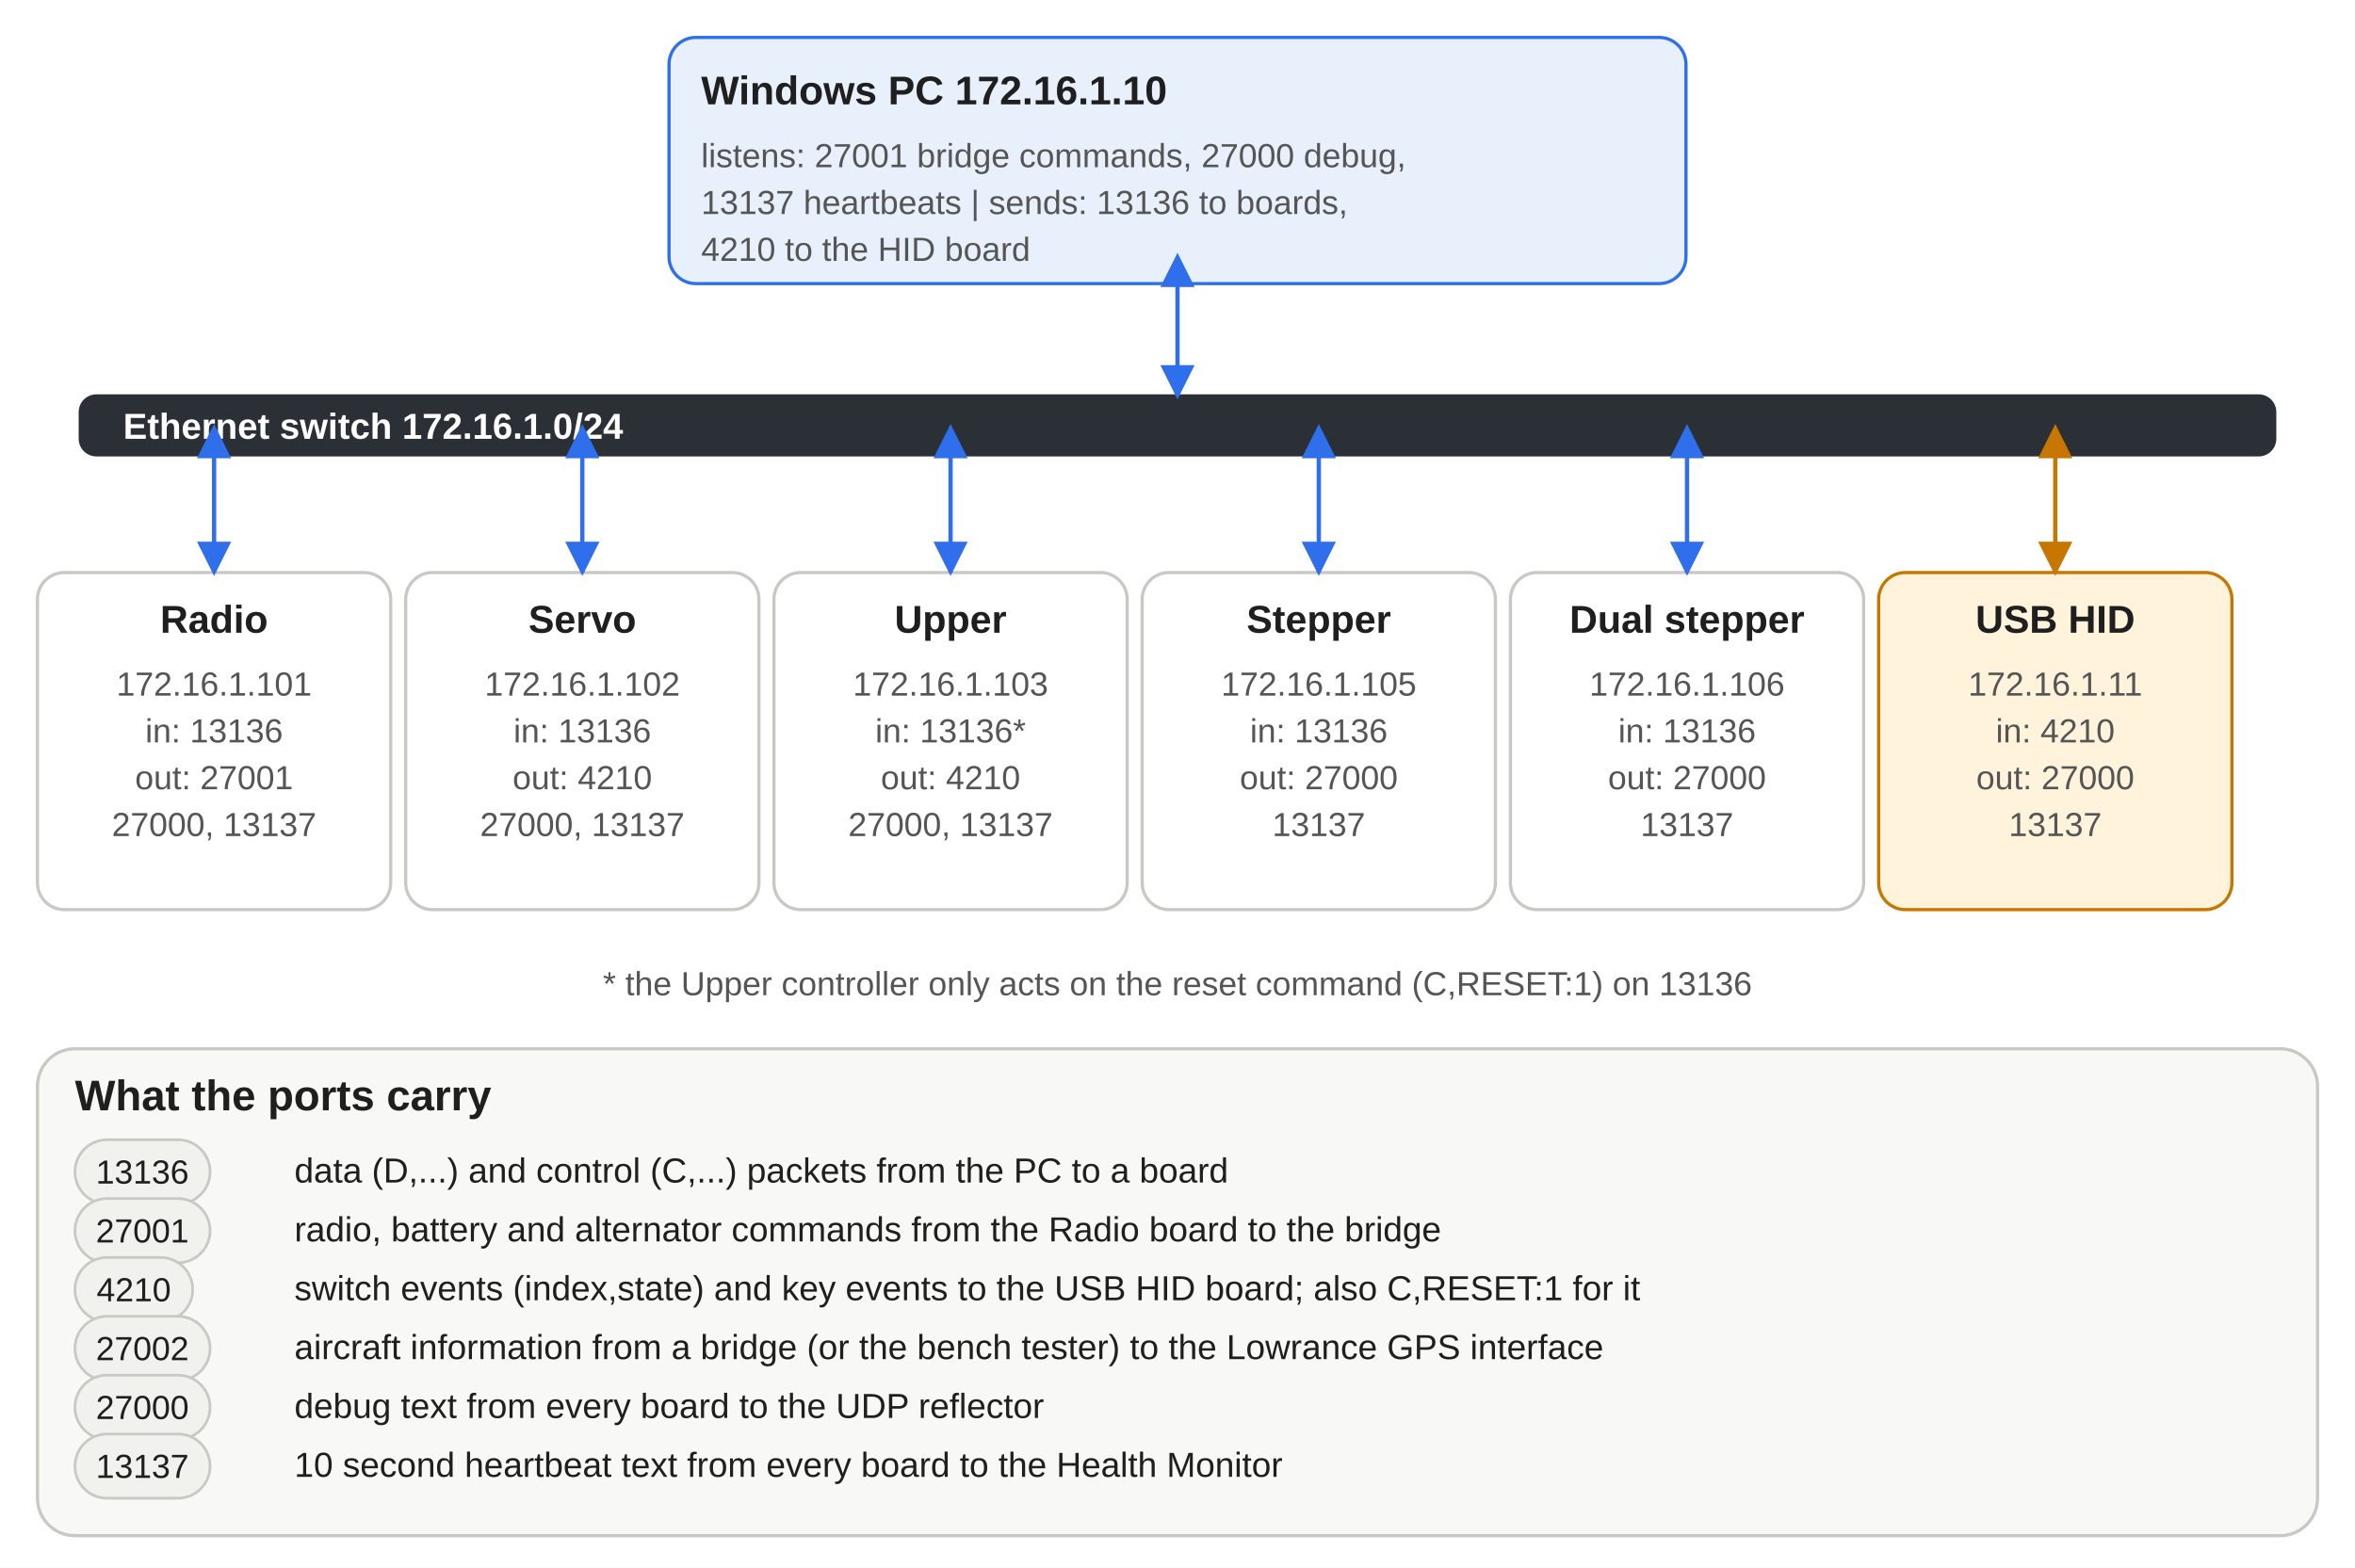
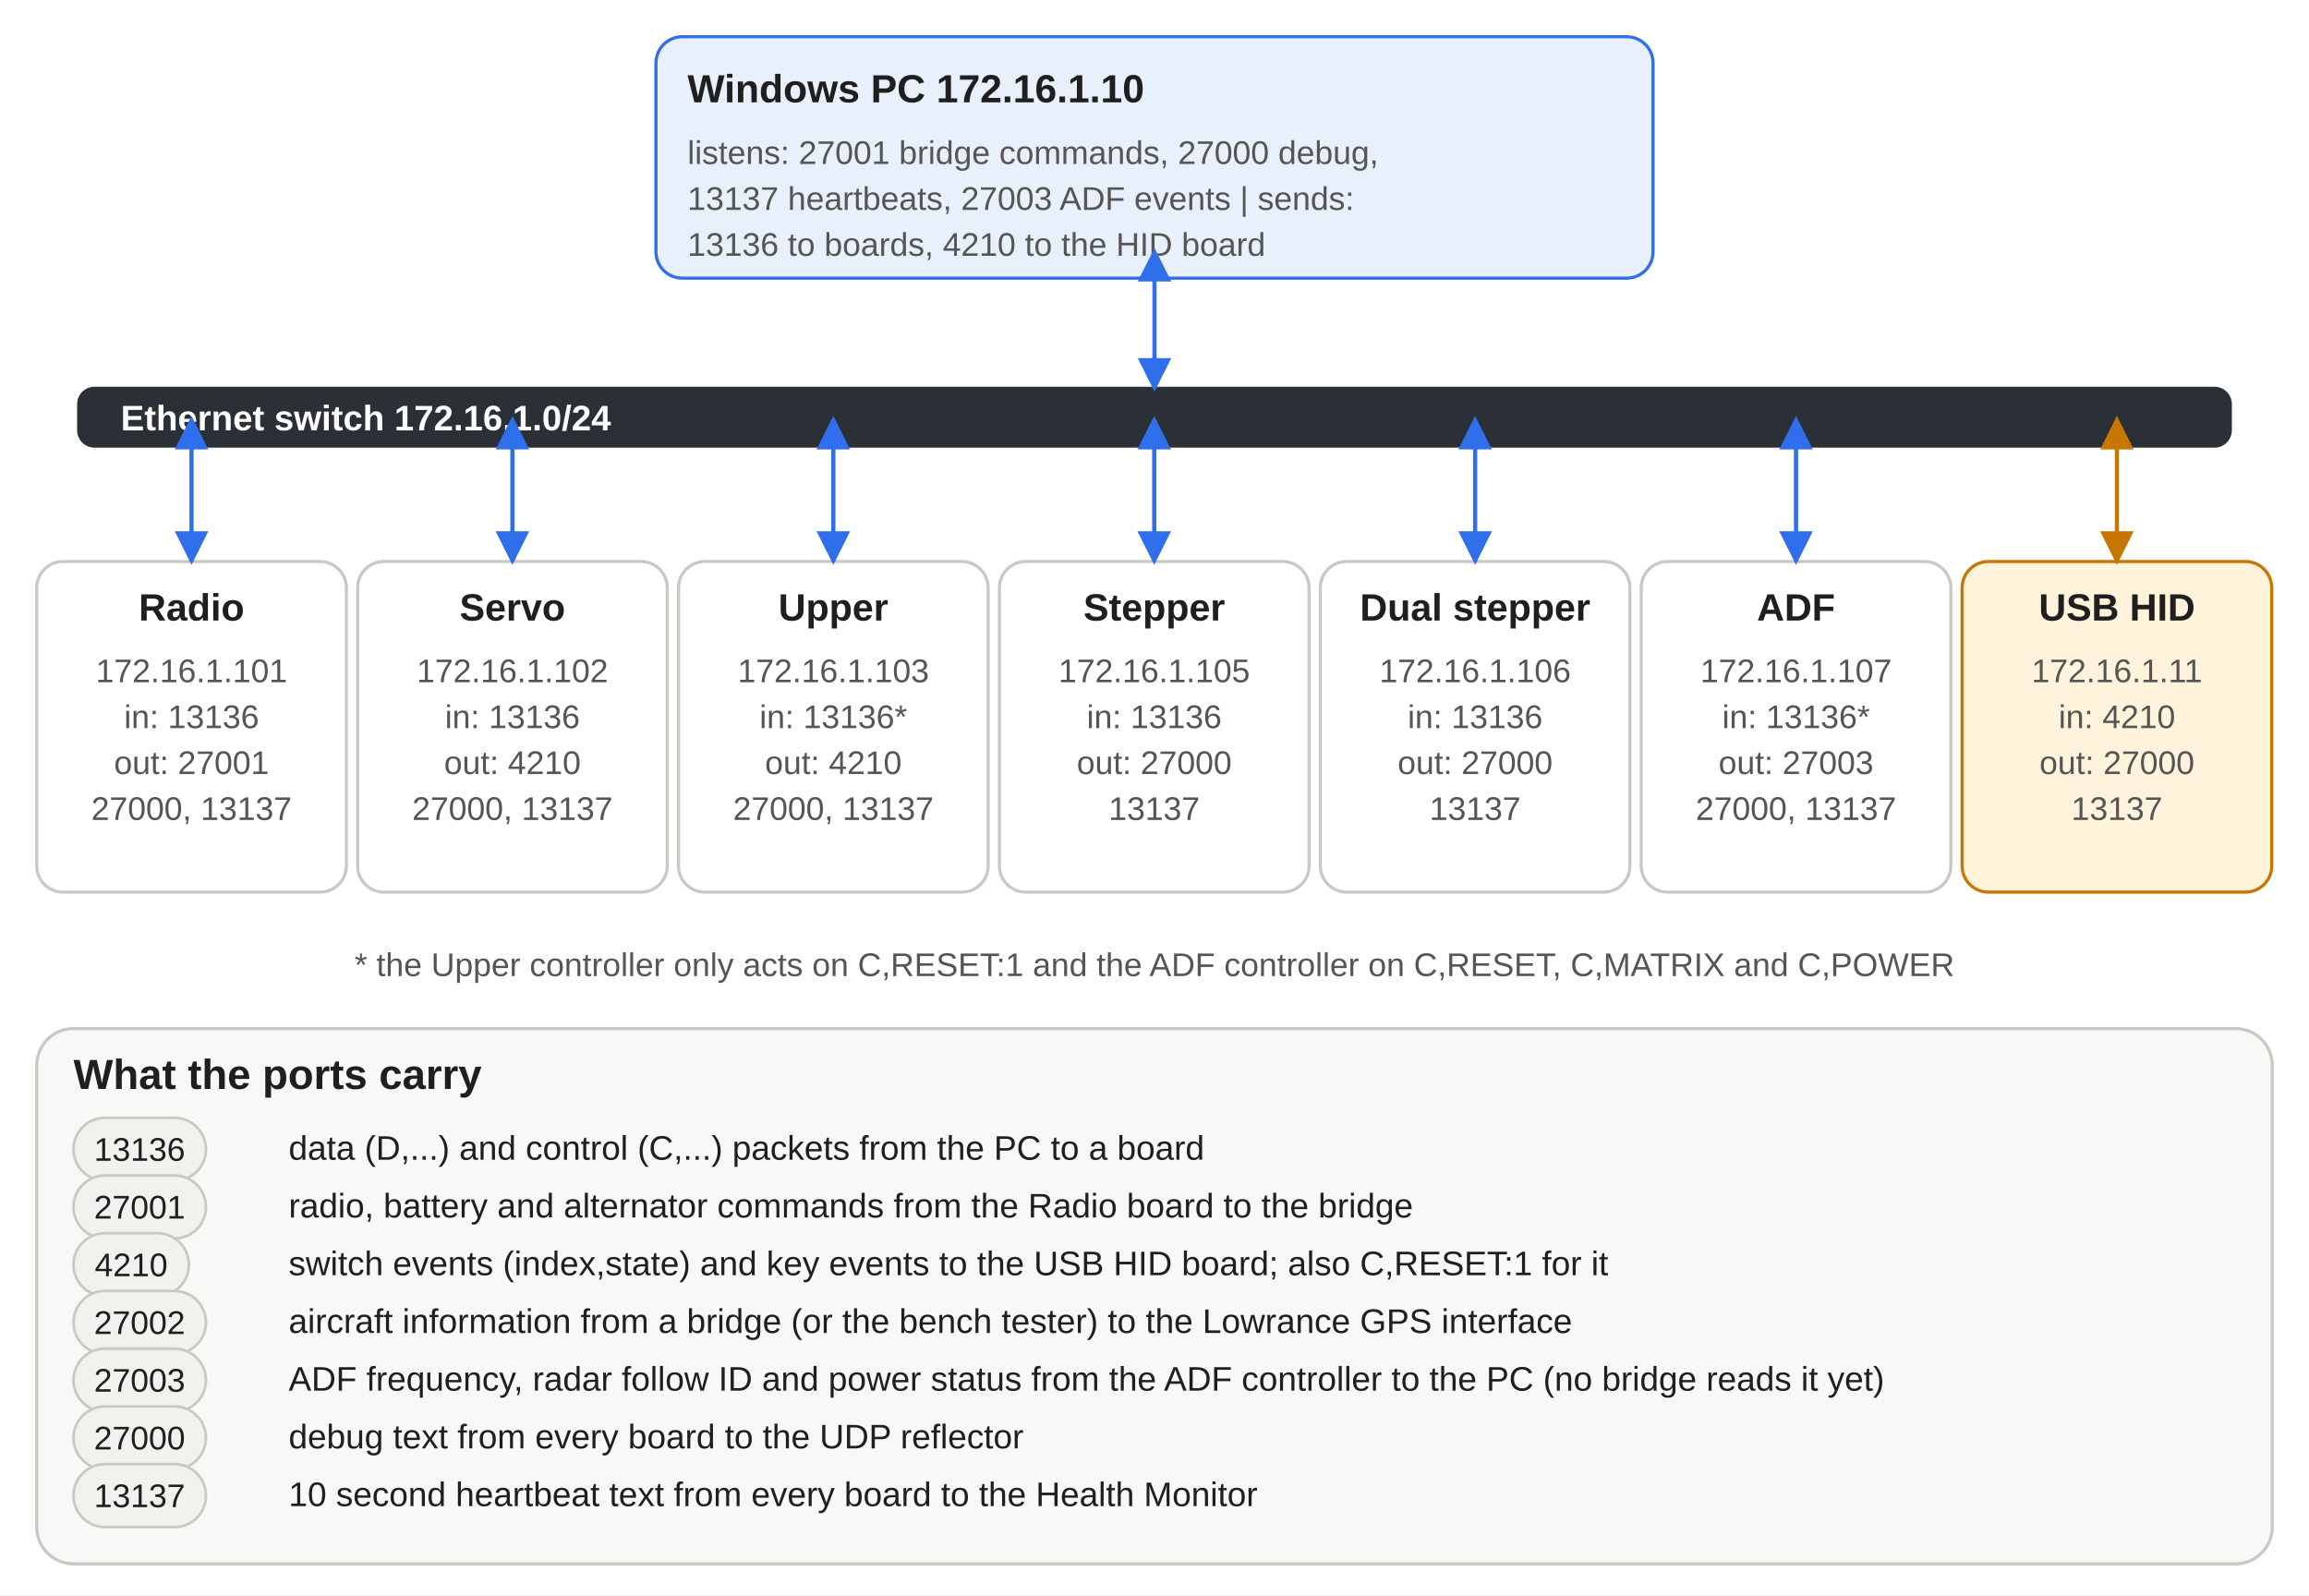
- <svg xmlns="http://www.w3.org/2000/svg" width="880" height="586" viewBox="0 0 880 586">
-   <rect width="880" height="586" fill="#FFFFFF" />
+ <svg xmlns="http://www.w3.org/2000/svg" width="880" height="608" viewBox="0 0 880 608">
+   <rect width="880" height="608" fill="#FFFFFF" />
  <defs>
    <marker id="ahC77700" viewBox="0 0 10 10" refX="9" refY="5" markerWidth="8" markerHeight="8" orient="auto">
      <path d="M 0 0 L 10 5 L 0 10 z" fill="#C77700" />
    </marker>
    <marker id="ahsC77700" viewBox="0 0 10 10" refX="1" refY="5" markerWidth="8" markerHeight="8" orient="auto-start-reverse">
      <path d="M 0 0 L 10 5 L 0 10 z" fill="#C77700" />
    </marker>
    <marker id="ah2F6FEB" viewBox="0 0 10 10" refX="9" refY="5" markerWidth="8" markerHeight="8" orient="auto">
      <path d="M 0 0 L 10 5 L 0 10 z" fill="#2F6FEB" />
    </marker>
    <marker id="ahs2F6FEB" viewBox="0 0 10 10" refX="1" refY="5" markerWidth="8" markerHeight="8" orient="auto-start-reverse">
      <path d="M 0 0 L 10 5 L 0 10 z" fill="#2F6FEB" />
    </marker>
  </defs>
  <rect x="250.0" y="14.0" width="380.0" height="92.0" rx="10" ry="10" fill="#E8F0FB" stroke="#2F6FEB" stroke-width="1.2" />
  <text x="262.0" y="39.0" font-family="Liberation Sans, Arial, Helvetica, sans-serif" font-size="15" font-weight="700" fill="#1F1F1F" text-anchor="start">Windows PC  172.16.1.10</text>
  <text x="262.0" y="62.5" font-family="Liberation Sans, Arial, Helvetica, sans-serif" font-size="12.5" font-weight="400" fill="#555555" text-anchor="start">listens: 27001 bridge commands, 27000 debug,</text>
-   <text x="262.0" y="80.0" font-family="Liberation Sans, Arial, Helvetica, sans-serif" font-size="12.5" font-weight="400" fill="#555555" text-anchor="start">13137 heartbeats  |  sends: 13136 to boards,</text>
-   <text x="262.0" y="97.5" font-family="Liberation Sans, Arial, Helvetica, sans-serif" font-size="12.5" font-weight="400" fill="#555555" text-anchor="start">4210 to the HID board</text>
+   <text x="262.0" y="80.0" font-family="Liberation Sans, Arial, Helvetica, sans-serif" font-size="12.5" font-weight="400" fill="#555555" text-anchor="start">13137 heartbeats, 27003 ADF events  |  sends:</text>
+   <text x="262.0" y="97.5" font-family="Liberation Sans, Arial, Helvetica, sans-serif" font-size="12.5" font-weight="400" fill="#555555" text-anchor="start">13136 to boards, 4210 to the HID board</text>
  <rect x="30.0" y="148.0" width="820.0" height="22.0" rx="6" ry="6" fill="#2B2F36" stroke="#2B2F36" stroke-width="1.2" />
  <text x="46.0" y="164.0" font-family="Liberation Sans, Arial, Helvetica, sans-serif" font-size="13.5" font-weight="700" fill="#FFFFFF" text-anchor="start">Ethernet switch  172.16.1.0/24</text>
  <path d="M 440.0 106.0 L 440.0 148.0" fill="none" stroke="#2F6FEB" stroke-width="1.6" marker-end="url(#ah2F6FEB)" marker-start="url(#ahs2F6FEB)" />
-   <rect x="14.0" y="214.0" width="132.0" height="126.0" rx="10" ry="10" fill="#FFFFFF" stroke="#C9C9C4" stroke-width="1.2" />
-   <text x="80.0" y="236.5" font-family="Liberation Sans, Arial, Helvetica, sans-serif" font-size="14.5" font-weight="700" fill="#1F1F1F" text-anchor="middle">Radio</text>
-   <text x="80.0" y="260.0" font-family="Liberation Sans, Arial, Helvetica, sans-serif" font-size="12.5" font-weight="400" fill="#555555" text-anchor="middle">172.16.1.101</text>
-   <text x="80.0" y="277.5" font-family="Liberation Sans, Arial, Helvetica, sans-serif" font-size="12.5" font-weight="400" fill="#555555" text-anchor="middle">in: 13136</text>
-   <text x="80.0" y="295.0" font-family="Liberation Sans, Arial, Helvetica, sans-serif" font-size="12.5" font-weight="400" fill="#555555" text-anchor="middle">out: 27001</text>
-   <text x="80.0" y="312.5" font-family="Liberation Sans, Arial, Helvetica, sans-serif" font-size="12.5" font-weight="400" fill="#555555" text-anchor="middle">27000, 13137</text>
-   <path d="M 80.0 170.0 L 80.0 214.0" fill="none" stroke="#2F6FEB" stroke-width="1.6" marker-end="url(#ah2F6FEB)" marker-start="url(#ahs2F6FEB)" />
-   <rect x="151.6" y="214.0" width="132.0" height="126.0" rx="10" ry="10" fill="#FFFFFF" stroke="#C9C9C4" stroke-width="1.2" />
-   <text x="217.6" y="236.5" font-family="Liberation Sans, Arial, Helvetica, sans-serif" font-size="14.5" font-weight="700" fill="#1F1F1F" text-anchor="middle">Servo</text>
-   <text x="217.6" y="260.0" font-family="Liberation Sans, Arial, Helvetica, sans-serif" font-size="12.5" font-weight="400" fill="#555555" text-anchor="middle">172.16.1.102</text>
-   <text x="217.6" y="277.5" font-family="Liberation Sans, Arial, Helvetica, sans-serif" font-size="12.5" font-weight="400" fill="#555555" text-anchor="middle">in: 13136</text>
-   <text x="217.6" y="295.0" font-family="Liberation Sans, Arial, Helvetica, sans-serif" font-size="12.5" font-weight="400" fill="#555555" text-anchor="middle">out: 4210</text>
-   <text x="217.6" y="312.5" font-family="Liberation Sans, Arial, Helvetica, sans-serif" font-size="12.5" font-weight="400" fill="#555555" text-anchor="middle">27000, 13137</text>
-   <path d="M 217.6 170.0 L 217.6 214.0" fill="none" stroke="#2F6FEB" stroke-width="1.6" marker-end="url(#ah2F6FEB)" marker-start="url(#ahs2F6FEB)" />
-   <rect x="289.2" y="214.0" width="132.0" height="126.0" rx="10" ry="10" fill="#FFFFFF" stroke="#C9C9C4" stroke-width="1.2" />
-   <text x="355.2" y="236.5" font-family="Liberation Sans, Arial, Helvetica, sans-serif" font-size="14.5" font-weight="700" fill="#1F1F1F" text-anchor="middle">Upper</text>
-   <text x="355.2" y="260.0" font-family="Liberation Sans, Arial, Helvetica, sans-serif" font-size="12.5" font-weight="400" fill="#555555" text-anchor="middle">172.16.1.103</text>
-   <text x="355.2" y="277.5" font-family="Liberation Sans, Arial, Helvetica, sans-serif" font-size="12.5" font-weight="400" fill="#555555" text-anchor="middle">in: 13136*</text>
-   <text x="355.2" y="295.0" font-family="Liberation Sans, Arial, Helvetica, sans-serif" font-size="12.5" font-weight="400" fill="#555555" text-anchor="middle">out: 4210</text>
-   <text x="355.2" y="312.5" font-family="Liberation Sans, Arial, Helvetica, sans-serif" font-size="12.5" font-weight="400" fill="#555555" text-anchor="middle">27000, 13137</text>
-   <path d="M 355.2 170.0 L 355.2 214.0" fill="none" stroke="#2F6FEB" stroke-width="1.6" marker-end="url(#ah2F6FEB)" marker-start="url(#ahs2F6FEB)" />
-   <rect x="426.8" y="214.0" width="132.0" height="126.0" rx="10" ry="10" fill="#FFFFFF" stroke="#C9C9C4" stroke-width="1.2" />
-   <text x="492.8" y="236.5" font-family="Liberation Sans, Arial, Helvetica, sans-serif" font-size="14.5" font-weight="700" fill="#1F1F1F" text-anchor="middle">Stepper</text>
-   <text x="492.8" y="260.0" font-family="Liberation Sans, Arial, Helvetica, sans-serif" font-size="12.5" font-weight="400" fill="#555555" text-anchor="middle">172.16.1.105</text>
-   <text x="492.8" y="277.5" font-family="Liberation Sans, Arial, Helvetica, sans-serif" font-size="12.5" font-weight="400" fill="#555555" text-anchor="middle">in: 13136</text>
-   <text x="492.8" y="295.0" font-family="Liberation Sans, Arial, Helvetica, sans-serif" font-size="12.5" font-weight="400" fill="#555555" text-anchor="middle">out: 27000</text>
-   <text x="492.8" y="312.5" font-family="Liberation Sans, Arial, Helvetica, sans-serif" font-size="12.5" font-weight="400" fill="#555555" text-anchor="middle">13137</text>
-   <path d="M 492.8 170.0 L 492.8 214.0" fill="none" stroke="#2F6FEB" stroke-width="1.6" marker-end="url(#ah2F6FEB)" marker-start="url(#ahs2F6FEB)" />
-   <rect x="564.4" y="214.0" width="132.0" height="126.0" rx="10" ry="10" fill="#FFFFFF" stroke="#C9C9C4" stroke-width="1.2" />
-   <text x="630.4" y="236.5" font-family="Liberation Sans, Arial, Helvetica, sans-serif" font-size="14.5" font-weight="700" fill="#1F1F1F" text-anchor="middle">Dual stepper</text>
-   <text x="630.4" y="260.0" font-family="Liberation Sans, Arial, Helvetica, sans-serif" font-size="12.5" font-weight="400" fill="#555555" text-anchor="middle">172.16.1.106</text>
-   <text x="630.4" y="277.5" font-family="Liberation Sans, Arial, Helvetica, sans-serif" font-size="12.5" font-weight="400" fill="#555555" text-anchor="middle">in: 13136</text>
-   <text x="630.4" y="295.0" font-family="Liberation Sans, Arial, Helvetica, sans-serif" font-size="12.5" font-weight="400" fill="#555555" text-anchor="middle">out: 27000</text>
-   <text x="630.4" y="312.5" font-family="Liberation Sans, Arial, Helvetica, sans-serif" font-size="12.5" font-weight="400" fill="#555555" text-anchor="middle">13137</text>
-   <path d="M 630.4 170.0 L 630.4 214.0" fill="none" stroke="#2F6FEB" stroke-width="1.6" marker-end="url(#ah2F6FEB)" marker-start="url(#ahs2F6FEB)" />
-   <rect x="702.0" y="214.0" width="132.0" height="126.0" rx="10" ry="10" fill="#FFF3DC" stroke="#C77700" stroke-width="1.2" />
-   <text x="768.0" y="236.5" font-family="Liberation Sans, Arial, Helvetica, sans-serif" font-size="14.5" font-weight="700" fill="#1F1F1F" text-anchor="middle">USB HID</text>
-   <text x="768.0" y="260.0" font-family="Liberation Sans, Arial, Helvetica, sans-serif" font-size="12.5" font-weight="400" fill="#555555" text-anchor="middle">172.16.1.11</text>
-   <text x="768.0" y="277.5" font-family="Liberation Sans, Arial, Helvetica, sans-serif" font-size="12.5" font-weight="400" fill="#555555" text-anchor="middle">in: 4210</text>
-   <text x="768.0" y="295.0" font-family="Liberation Sans, Arial, Helvetica, sans-serif" font-size="12.5" font-weight="400" fill="#555555" text-anchor="middle">out: 27000</text>
-   <text x="768.0" y="312.5" font-family="Liberation Sans, Arial, Helvetica, sans-serif" font-size="12.5" font-weight="400" fill="#555555" text-anchor="middle">13137</text>
-   <path d="M 768.0 170.0 L 768.0 214.0" fill="none" stroke="#C77700" stroke-width="1.6" marker-end="url(#ahC77700)" marker-start="url(#ahsC77700)" />
-   <text x="440.0" y="372.0" font-family="Liberation Sans, Arial, Helvetica, sans-serif" font-size="12.5" font-weight="400" fill="#555555" text-anchor="middle">* the Upper controller only acts on the reset command (C,RESET:1) on 13136</text>
-   <rect x="14.0" y="392.0" width="852.0" height="182.0" rx="14" ry="14" fill="#F1F1EE" fill-opacity="0.55" stroke="#C9C9C4" stroke-width="1.2" />
+   <rect x="14.0" y="214.0" width="118.0" height="126.0" rx="10" ry="10" fill="#FFFFFF" stroke="#C9C9C4" stroke-width="1.2" />
+   <text x="73.0" y="236.5" font-family="Liberation Sans, Arial, Helvetica, sans-serif" font-size="14.5" font-weight="700" fill="#1F1F1F" text-anchor="middle">Radio</text>
+   <text x="73.0" y="260.0" font-family="Liberation Sans, Arial, Helvetica, sans-serif" font-size="12.5" font-weight="400" fill="#555555" text-anchor="middle">172.16.1.101</text>
+   <text x="73.0" y="277.5" font-family="Liberation Sans, Arial, Helvetica, sans-serif" font-size="12.5" font-weight="400" fill="#555555" text-anchor="middle">in: 13136</text>
+   <text x="73.0" y="295.0" font-family="Liberation Sans, Arial, Helvetica, sans-serif" font-size="12.5" font-weight="400" fill="#555555" text-anchor="middle">out: 27001</text>
+   <text x="73.0" y="312.5" font-family="Liberation Sans, Arial, Helvetica, sans-serif" font-size="12.5" font-weight="400" fill="#555555" text-anchor="middle">27000, 13137</text>
+   <path d="M 73.0 170.0 L 73.0 214.0" fill="none" stroke="#2F6FEB" stroke-width="1.6" marker-end="url(#ah2F6FEB)" marker-start="url(#ahs2F6FEB)" />
+   <rect x="136.3" y="214.0" width="118.0" height="126.0" rx="10" ry="10" fill="#FFFFFF" stroke="#C9C9C4" stroke-width="1.2" />
+   <text x="195.3" y="236.5" font-family="Liberation Sans, Arial, Helvetica, sans-serif" font-size="14.5" font-weight="700" fill="#1F1F1F" text-anchor="middle">Servo</text>
+   <text x="195.3" y="260.0" font-family="Liberation Sans, Arial, Helvetica, sans-serif" font-size="12.5" font-weight="400" fill="#555555" text-anchor="middle">172.16.1.102</text>
+   <text x="195.3" y="277.5" font-family="Liberation Sans, Arial, Helvetica, sans-serif" font-size="12.5" font-weight="400" fill="#555555" text-anchor="middle">in: 13136</text>
+   <text x="195.3" y="295.0" font-family="Liberation Sans, Arial, Helvetica, sans-serif" font-size="12.5" font-weight="400" fill="#555555" text-anchor="middle">out: 4210</text>
+   <text x="195.3" y="312.5" font-family="Liberation Sans, Arial, Helvetica, sans-serif" font-size="12.5" font-weight="400" fill="#555555" text-anchor="middle">27000, 13137</text>
+   <path d="M 195.3 170.0 L 195.3 214.0" fill="none" stroke="#2F6FEB" stroke-width="1.6" marker-end="url(#ah2F6FEB)" marker-start="url(#ahs2F6FEB)" />
+   <rect x="258.6" y="214.0" width="118.0" height="126.0" rx="10" ry="10" fill="#FFFFFF" stroke="#C9C9C4" stroke-width="1.2" />
+   <text x="317.6" y="236.5" font-family="Liberation Sans, Arial, Helvetica, sans-serif" font-size="14.5" font-weight="700" fill="#1F1F1F" text-anchor="middle">Upper</text>
+   <text x="317.6" y="260.0" font-family="Liberation Sans, Arial, Helvetica, sans-serif" font-size="12.5" font-weight="400" fill="#555555" text-anchor="middle">172.16.1.103</text>
+   <text x="317.6" y="277.5" font-family="Liberation Sans, Arial, Helvetica, sans-serif" font-size="12.5" font-weight="400" fill="#555555" text-anchor="middle">in: 13136*</text>
+   <text x="317.6" y="295.0" font-family="Liberation Sans, Arial, Helvetica, sans-serif" font-size="12.5" font-weight="400" fill="#555555" text-anchor="middle">out: 4210</text>
+   <text x="317.6" y="312.5" font-family="Liberation Sans, Arial, Helvetica, sans-serif" font-size="12.5" font-weight="400" fill="#555555" text-anchor="middle">27000, 13137</text>
+   <path d="M 317.6 170.0 L 317.6 214.0" fill="none" stroke="#2F6FEB" stroke-width="1.6" marker-end="url(#ah2F6FEB)" marker-start="url(#ahs2F6FEB)" />
+   <rect x="380.9" y="214.0" width="118.0" height="126.0" rx="10" ry="10" fill="#FFFFFF" stroke="#C9C9C4" stroke-width="1.2" />
+   <text x="439.9" y="236.5" font-family="Liberation Sans, Arial, Helvetica, sans-serif" font-size="14.5" font-weight="700" fill="#1F1F1F" text-anchor="middle">Stepper</text>
+   <text x="439.9" y="260.0" font-family="Liberation Sans, Arial, Helvetica, sans-serif" font-size="12.5" font-weight="400" fill="#555555" text-anchor="middle">172.16.1.105</text>
+   <text x="439.9" y="277.5" font-family="Liberation Sans, Arial, Helvetica, sans-serif" font-size="12.5" font-weight="400" fill="#555555" text-anchor="middle">in: 13136</text>
+   <text x="439.9" y="295.0" font-family="Liberation Sans, Arial, Helvetica, sans-serif" font-size="12.5" font-weight="400" fill="#555555" text-anchor="middle">out: 27000</text>
+   <text x="439.9" y="312.5" font-family="Liberation Sans, Arial, Helvetica, sans-serif" font-size="12.5" font-weight="400" fill="#555555" text-anchor="middle">13137</text>
+   <path d="M 439.9 170.0 L 439.9 214.0" fill="none" stroke="#2F6FEB" stroke-width="1.6" marker-end="url(#ah2F6FEB)" marker-start="url(#ahs2F6FEB)" />
+   <rect x="503.2" y="214.0" width="118.0" height="126.0" rx="10" ry="10" fill="#FFFFFF" stroke="#C9C9C4" stroke-width="1.2" />
+   <text x="562.2" y="236.5" font-family="Liberation Sans, Arial, Helvetica, sans-serif" font-size="14.5" font-weight="700" fill="#1F1F1F" text-anchor="middle">Dual stepper</text>
+   <text x="562.2" y="260.0" font-family="Liberation Sans, Arial, Helvetica, sans-serif" font-size="12.5" font-weight="400" fill="#555555" text-anchor="middle">172.16.1.106</text>
+   <text x="562.2" y="277.5" font-family="Liberation Sans, Arial, Helvetica, sans-serif" font-size="12.5" font-weight="400" fill="#555555" text-anchor="middle">in: 13136</text>
+   <text x="562.2" y="295.0" font-family="Liberation Sans, Arial, Helvetica, sans-serif" font-size="12.5" font-weight="400" fill="#555555" text-anchor="middle">out: 27000</text>
+   <text x="562.2" y="312.5" font-family="Liberation Sans, Arial, Helvetica, sans-serif" font-size="12.5" font-weight="400" fill="#555555" text-anchor="middle">13137</text>
+   <path d="M 562.2 170.0 L 562.2 214.0" fill="none" stroke="#2F6FEB" stroke-width="1.6" marker-end="url(#ah2F6FEB)" marker-start="url(#ahs2F6FEB)" />
+   <rect x="625.5" y="214.0" width="118.0" height="126.0" rx="10" ry="10" fill="#FFFFFF" stroke="#C9C9C4" stroke-width="1.2" />
+   <text x="684.5" y="236.5" font-family="Liberation Sans, Arial, Helvetica, sans-serif" font-size="14.5" font-weight="700" fill="#1F1F1F" text-anchor="middle">ADF</text>
+   <text x="684.5" y="260.0" font-family="Liberation Sans, Arial, Helvetica, sans-serif" font-size="12.5" font-weight="400" fill="#555555" text-anchor="middle">172.16.1.107</text>
+   <text x="684.5" y="277.5" font-family="Liberation Sans, Arial, Helvetica, sans-serif" font-size="12.5" font-weight="400" fill="#555555" text-anchor="middle">in: 13136*</text>
+   <text x="684.5" y="295.0" font-family="Liberation Sans, Arial, Helvetica, sans-serif" font-size="12.5" font-weight="400" fill="#555555" text-anchor="middle">out: 27003</text>
+   <text x="684.5" y="312.5" font-family="Liberation Sans, Arial, Helvetica, sans-serif" font-size="12.5" font-weight="400" fill="#555555" text-anchor="middle">27000, 13137</text>
+   <path d="M 684.5 170.0 L 684.5 214.0" fill="none" stroke="#2F6FEB" stroke-width="1.6" marker-end="url(#ah2F6FEB)" marker-start="url(#ahs2F6FEB)" />
+   <rect x="747.8" y="214.0" width="118.0" height="126.0" rx="10" ry="10" fill="#FFF3DC" stroke="#C77700" stroke-width="1.2" />
+   <text x="806.8" y="236.5" font-family="Liberation Sans, Arial, Helvetica, sans-serif" font-size="14.5" font-weight="700" fill="#1F1F1F" text-anchor="middle">USB HID</text>
+   <text x="806.8" y="260.0" font-family="Liberation Sans, Arial, Helvetica, sans-serif" font-size="12.5" font-weight="400" fill="#555555" text-anchor="middle">172.16.1.11</text>
+   <text x="806.8" y="277.5" font-family="Liberation Sans, Arial, Helvetica, sans-serif" font-size="12.5" font-weight="400" fill="#555555" text-anchor="middle">in: 4210</text>
+   <text x="806.8" y="295.0" font-family="Liberation Sans, Arial, Helvetica, sans-serif" font-size="12.5" font-weight="400" fill="#555555" text-anchor="middle">out: 27000</text>
+   <text x="806.8" y="312.5" font-family="Liberation Sans, Arial, Helvetica, sans-serif" font-size="12.5" font-weight="400" fill="#555555" text-anchor="middle">13137</text>
+   <path d="M 806.8 170.0 L 806.8 214.0" fill="none" stroke="#C77700" stroke-width="1.6" marker-end="url(#ahC77700)" marker-start="url(#ahsC77700)" />
+   <text x="440.0" y="372.0" font-family="Liberation Sans, Arial, Helvetica, sans-serif" font-size="12.5" font-weight="400" fill="#555555" text-anchor="middle">* the Upper controller only acts on C,RESET:1 and the ADF controller on C,RESET, C,MATRIX and C,POWER</text>
+   <rect x="14.0" y="392.0" width="852.0" height="204.0" rx="14" ry="14" fill="#F1F1EE" fill-opacity="0.55" stroke="#C9C9C4" stroke-width="1.2" />
  <text x="28.0" y="415.0" font-family="Liberation Sans, Arial, Helvetica, sans-serif" font-size="16" font-weight="700" fill="#1F1F1F" text-anchor="start">What the ports carry</text>
  <rect x="28.0" y="426.0" width="50.5" height="24.0" rx="12.0" ry="12.0" fill="#F1F1EE" stroke="#C9C9C4" stroke-width="1" />
  <text x="53.2" y="442.4" font-family="Liberation Sans, Arial, Helvetica, sans-serif" font-size="12.5" font-weight="400" fill="#1F1F1F" text-anchor="middle">13136</text>
  <text x="110.0" y="442.0" font-family="Liberation Sans, Arial, Helvetica, sans-serif" font-size="13" font-weight="400" fill="#1F1F1F" text-anchor="start">data (D,...) and control (C,...) packets from the PC to a board</text>
  <rect x="28.0" y="448.0" width="50.5" height="24.0" rx="12.0" ry="12.0" fill="#F1F1EE" stroke="#C9C9C4" stroke-width="1" />
  <text x="53.2" y="464.4" font-family="Liberation Sans, Arial, Helvetica, sans-serif" font-size="12.5" font-weight="400" fill="#1F1F1F" text-anchor="middle">27001</text>
  <text x="110.0" y="464.0" font-family="Liberation Sans, Arial, Helvetica, sans-serif" font-size="13" font-weight="400" fill="#1F1F1F" text-anchor="start">radio, battery and alternator commands from the Radio board to the bridge</text>
  <rect x="28.0" y="470.0" width="44.0" height="24.0" rx="12.0" ry="12.0" fill="#F1F1EE" stroke="#C9C9C4" stroke-width="1" />
  <text x="50.0" y="486.4" font-family="Liberation Sans, Arial, Helvetica, sans-serif" font-size="12.5" font-weight="400" fill="#1F1F1F" text-anchor="middle">4210</text>
  <text x="110.0" y="486.0" font-family="Liberation Sans, Arial, Helvetica, sans-serif" font-size="13" font-weight="400" fill="#1F1F1F" text-anchor="start">switch events (index,state) and key events to the USB HID board; also C,RESET:1 for it</text>
  <rect x="28.0" y="492.0" width="50.5" height="24.0" rx="12.0" ry="12.0" fill="#F1F1EE" stroke="#C9C9C4" stroke-width="1" />
  <text x="53.2" y="508.4" font-family="Liberation Sans, Arial, Helvetica, sans-serif" font-size="12.5" font-weight="400" fill="#1F1F1F" text-anchor="middle">27002</text>
  <text x="110.0" y="508.0" font-family="Liberation Sans, Arial, Helvetica, sans-serif" font-size="13" font-weight="400" fill="#1F1F1F" text-anchor="start">aircraft information from a bridge (or the bench tester) to the Lowrance GPS interface</text>
  <rect x="28.0" y="514.0" width="50.5" height="24.0" rx="12.0" ry="12.0" fill="#F1F1EE" stroke="#C9C9C4" stroke-width="1" />
-   <text x="53.2" y="530.4" font-family="Liberation Sans, Arial, Helvetica, sans-serif" font-size="12.5" font-weight="400" fill="#1F1F1F" text-anchor="middle">27000</text>
-   <text x="110.0" y="530.0" font-family="Liberation Sans, Arial, Helvetica, sans-serif" font-size="13" font-weight="400" fill="#1F1F1F" text-anchor="start">debug text from every board to the UDP reflector</text>
+   <text x="53.2" y="530.4" font-family="Liberation Sans, Arial, Helvetica, sans-serif" font-size="12.5" font-weight="400" fill="#1F1F1F" text-anchor="middle">27003</text>
+   <text x="110.0" y="530.0" font-family="Liberation Sans, Arial, Helvetica, sans-serif" font-size="13" font-weight="400" fill="#1F1F1F" text-anchor="start">ADF frequency, radar follow ID and power status from the ADF controller to the PC (no bridge reads it yet)</text>
  <rect x="28.0" y="536.0" width="50.5" height="24.0" rx="12.0" ry="12.0" fill="#F1F1EE" stroke="#C9C9C4" stroke-width="1" />
-   <text x="53.2" y="552.4" font-family="Liberation Sans, Arial, Helvetica, sans-serif" font-size="12.5" font-weight="400" fill="#1F1F1F" text-anchor="middle">13137</text>
-   <text x="110.0" y="552.0" font-family="Liberation Sans, Arial, Helvetica, sans-serif" font-size="13" font-weight="400" fill="#1F1F1F" text-anchor="start">10 second heartbeat text from every board to the Health Monitor</text>
+   <text x="53.2" y="552.4" font-family="Liberation Sans, Arial, Helvetica, sans-serif" font-size="12.5" font-weight="400" fill="#1F1F1F" text-anchor="middle">27000</text>
+   <text x="110.0" y="552.0" font-family="Liberation Sans, Arial, Helvetica, sans-serif" font-size="13" font-weight="400" fill="#1F1F1F" text-anchor="start">debug text from every board to the UDP reflector</text>
+   <rect x="28.0" y="558.0" width="50.5" height="24.0" rx="12.0" ry="12.0" fill="#F1F1EE" stroke="#C9C9C4" stroke-width="1" />
+   <text x="53.2" y="574.4" font-family="Liberation Sans, Arial, Helvetica, sans-serif" font-size="12.5" font-weight="400" fill="#1F1F1F" text-anchor="middle">13137</text>
+   <text x="110.0" y="574.0" font-family="Liberation Sans, Arial, Helvetica, sans-serif" font-size="13" font-weight="400" fill="#1F1F1F" text-anchor="start">10 second heartbeat text from every board to the Health Monitor</text>
</svg>
